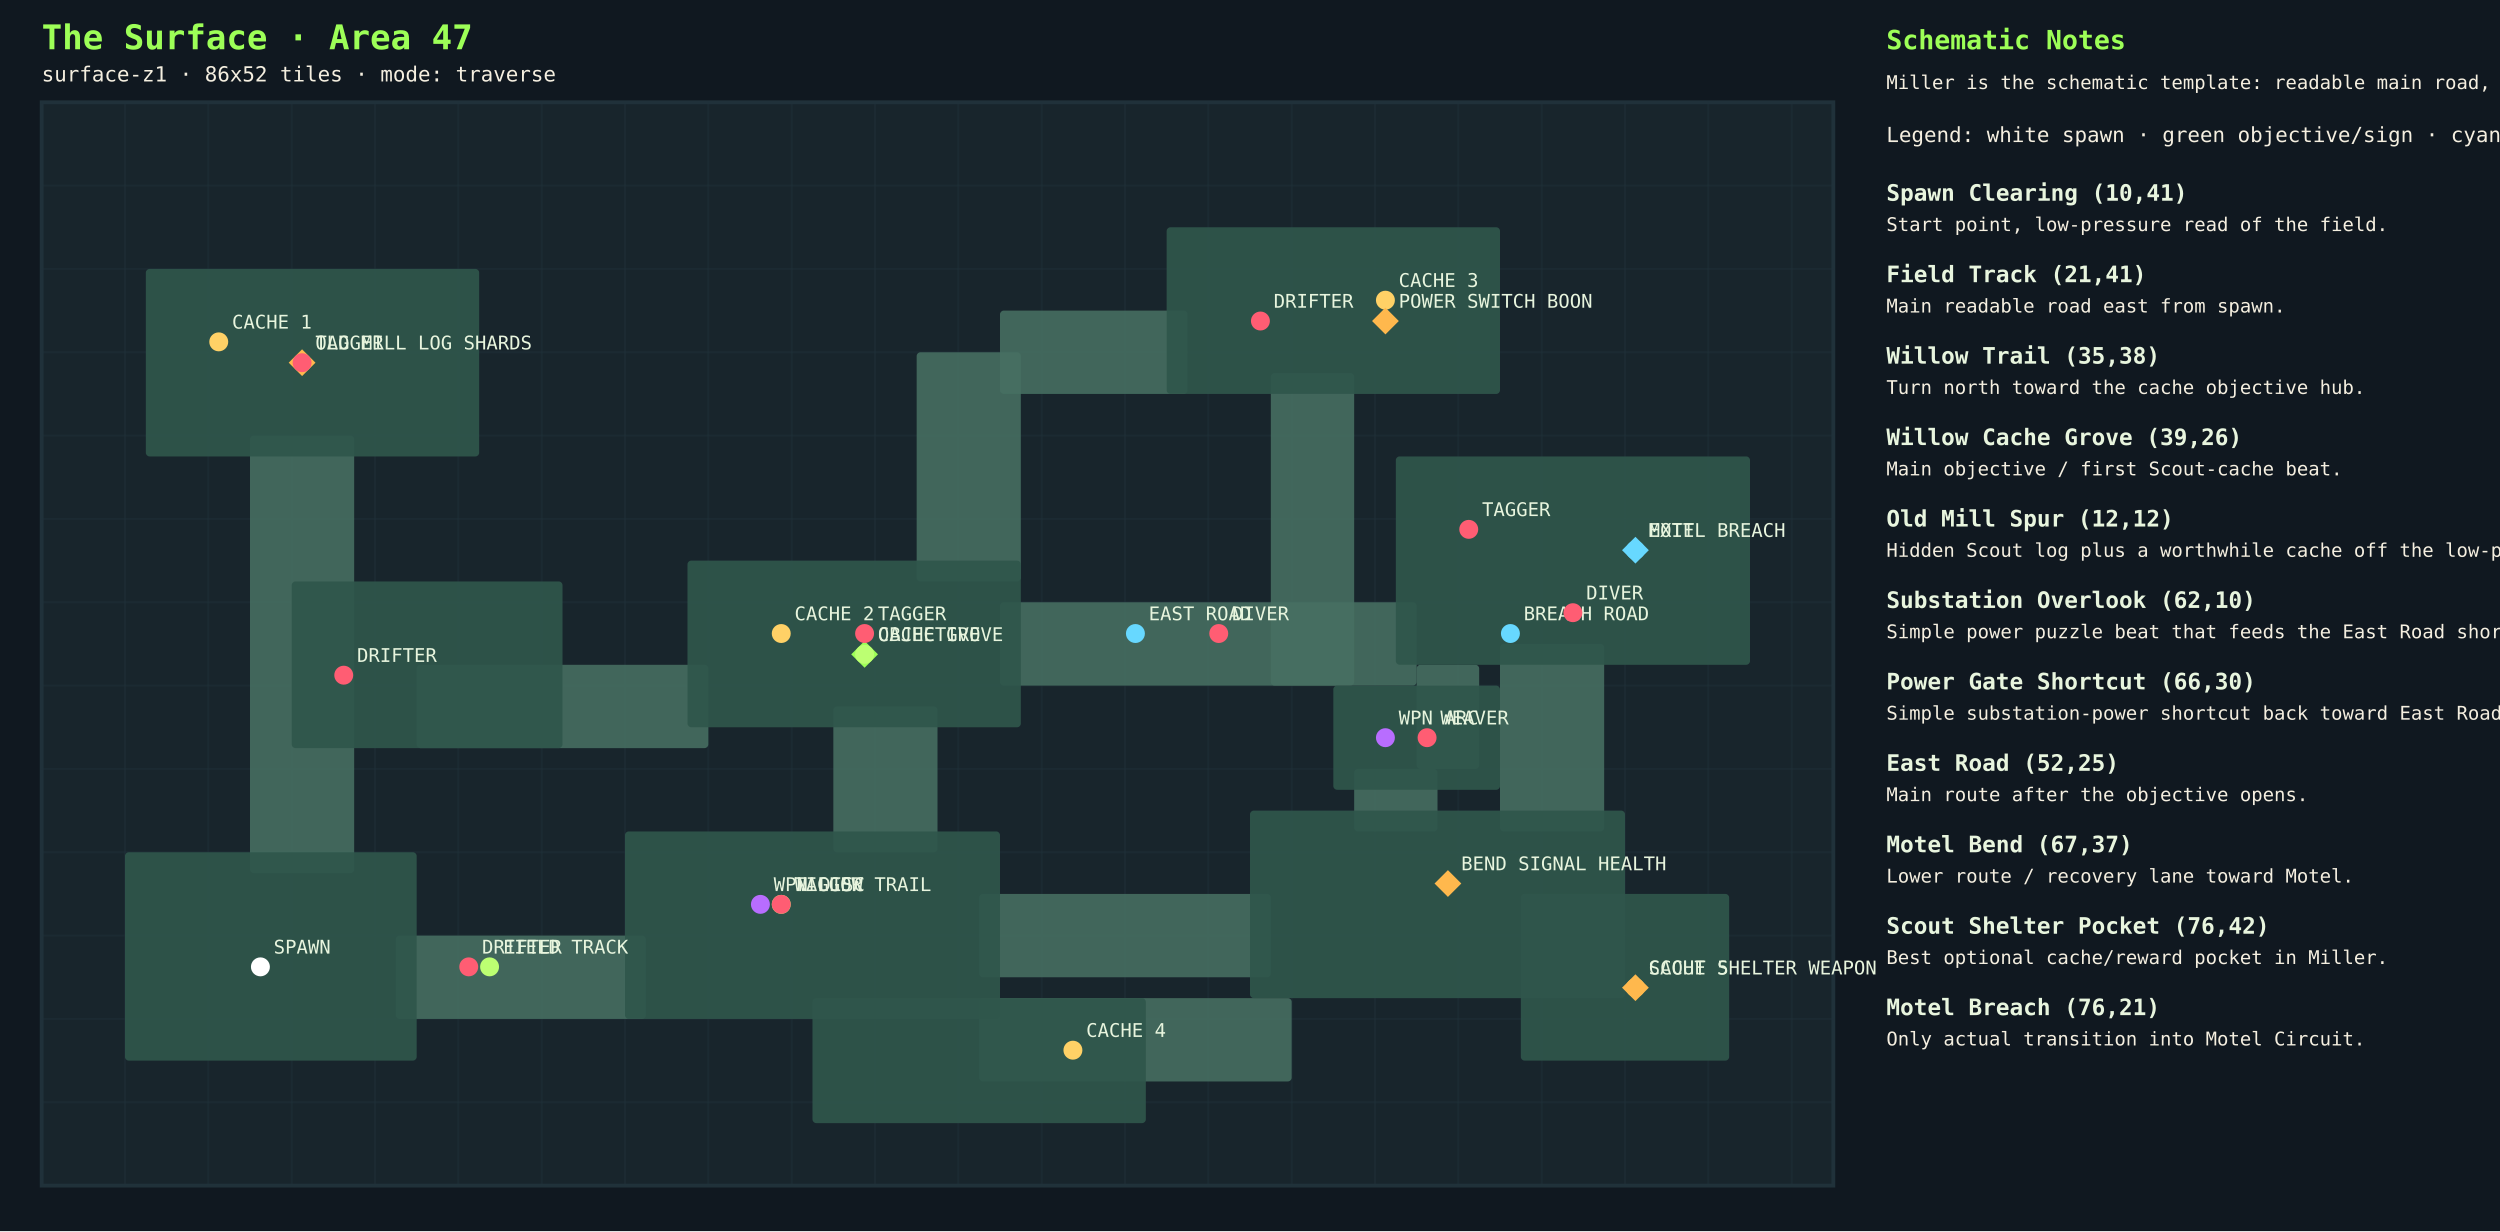
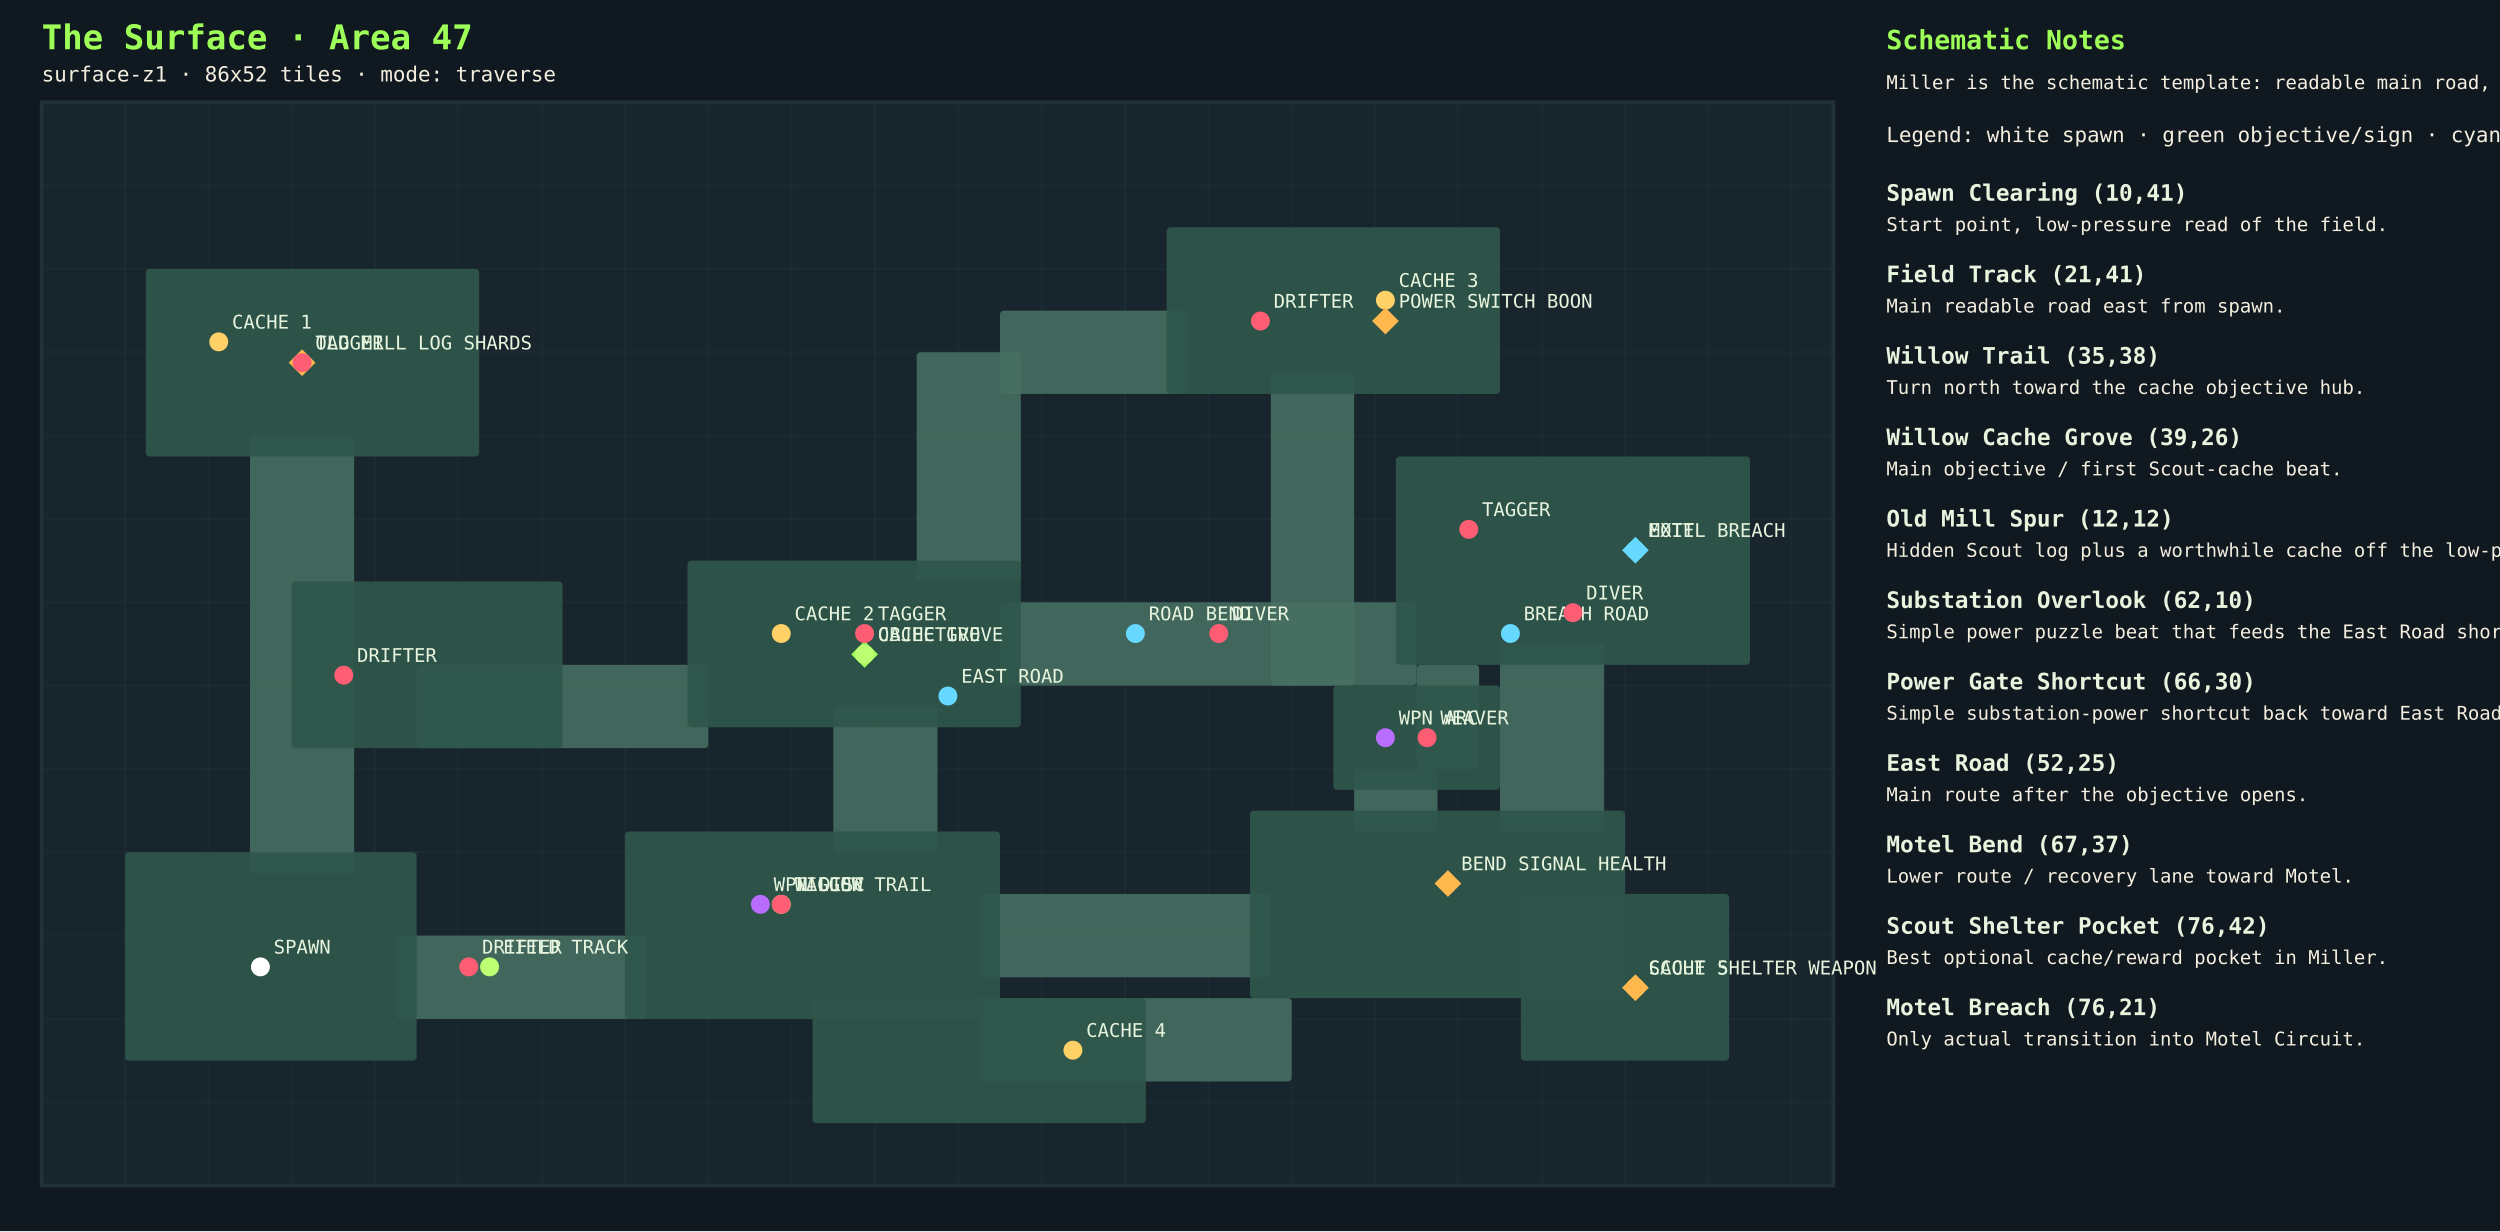
<svg xmlns="http://www.w3.org/2000/svg" width="1320" height="650" viewBox="0 0 1320 650">
  <rect width="100%" height="100%" fill="#101820" />
  <text x="22" y="26" font-size="18" fill="#9dff57" font-family="monospace" font-weight="700">The Surface · Area 47</text>
  <text x="22" y="43" font-size="11" fill="#f5efe0" font-family="monospace">surface-z1 · 86x52 tiles · mode: traverse</text>
  <rect x="22" y="54" width="946" height="572" fill="#18252c" stroke="#20313a" stroke-width="2" />
  <line x1="22" y1="54" x2="22" y2="626" stroke="#20313a" stroke-width="1" opacity="0.45" />
  <line x1="66" y1="54" x2="66" y2="626" stroke="#20313a" stroke-width="1" opacity="0.45" />
  <line x1="110" y1="54" x2="110" y2="626" stroke="#20313a" stroke-width="1" opacity="0.45" />
  <line x1="154" y1="54" x2="154" y2="626" stroke="#20313a" stroke-width="1" opacity="0.45" />
  <line x1="198" y1="54" x2="198" y2="626" stroke="#20313a" stroke-width="1" opacity="0.45" />
  <line x1="242" y1="54" x2="242" y2="626" stroke="#20313a" stroke-width="1" opacity="0.45" />
  <line x1="286" y1="54" x2="286" y2="626" stroke="#20313a" stroke-width="1" opacity="0.45" />
  <line x1="330" y1="54" x2="330" y2="626" stroke="#20313a" stroke-width="1" opacity="0.45" />
  <line x1="374" y1="54" x2="374" y2="626" stroke="#20313a" stroke-width="1" opacity="0.45" />
  <line x1="418" y1="54" x2="418" y2="626" stroke="#20313a" stroke-width="1" opacity="0.45" />
  <line x1="462" y1="54" x2="462" y2="626" stroke="#20313a" stroke-width="1" opacity="0.45" />
  <line x1="506" y1="54" x2="506" y2="626" stroke="#20313a" stroke-width="1" opacity="0.45" />
  <line x1="550" y1="54" x2="550" y2="626" stroke="#20313a" stroke-width="1" opacity="0.45" />
  <line x1="594" y1="54" x2="594" y2="626" stroke="#20313a" stroke-width="1" opacity="0.45" />
  <line x1="638" y1="54" x2="638" y2="626" stroke="#20313a" stroke-width="1" opacity="0.45" />
  <line x1="682" y1="54" x2="682" y2="626" stroke="#20313a" stroke-width="1" opacity="0.45" />
  <line x1="726" y1="54" x2="726" y2="626" stroke="#20313a" stroke-width="1" opacity="0.45" />
  <line x1="770" y1="54" x2="770" y2="626" stroke="#20313a" stroke-width="1" opacity="0.45" />
  <line x1="814" y1="54" x2="814" y2="626" stroke="#20313a" stroke-width="1" opacity="0.45" />
  <line x1="858" y1="54" x2="858" y2="626" stroke="#20313a" stroke-width="1" opacity="0.45" />
  <line x1="902" y1="54" x2="902" y2="626" stroke="#20313a" stroke-width="1" opacity="0.45" />
  <line x1="946" y1="54" x2="946" y2="626" stroke="#20313a" stroke-width="1" opacity="0.45" />
  <line x1="22" y1="54" x2="968" y2="54" stroke="#20313a" stroke-width="1" opacity="0.45" />
  <line x1="22" y1="98" x2="968" y2="98" stroke="#20313a" stroke-width="1" opacity="0.45" />
  <line x1="22" y1="142" x2="968" y2="142" stroke="#20313a" stroke-width="1" opacity="0.45" />
  <line x1="22" y1="186" x2="968" y2="186" stroke="#20313a" stroke-width="1" opacity="0.45" />
  <line x1="22" y1="230" x2="968" y2="230" stroke="#20313a" stroke-width="1" opacity="0.45" />
  <line x1="22" y1="274" x2="968" y2="274" stroke="#20313a" stroke-width="1" opacity="0.45" />
  <line x1="22" y1="318" x2="968" y2="318" stroke="#20313a" stroke-width="1" opacity="0.45" />
  <line x1="22" y1="362" x2="968" y2="362" stroke="#20313a" stroke-width="1" opacity="0.45" />
  <line x1="22" y1="406" x2="968" y2="406" stroke="#20313a" stroke-width="1" opacity="0.45" />
  <line x1="22" y1="450" x2="968" y2="450" stroke="#20313a" stroke-width="1" opacity="0.45" />
  <line x1="22" y1="494" x2="968" y2="494" stroke="#20313a" stroke-width="1" opacity="0.45" />
  <line x1="22" y1="538" x2="968" y2="538" stroke="#20313a" stroke-width="1" opacity="0.45" />
  <line x1="22" y1="582" x2="968" y2="582" stroke="#20313a" stroke-width="1" opacity="0.45" />
  <line x1="22" y1="626" x2="968" y2="626" stroke="#20313a" stroke-width="1" opacity="0.45" />
  <rect x="209" y="494" width="132" height="44" fill="#466f61" opacity="0.88" rx="2" />
  <rect x="440" y="373" width="55" height="77" fill="#466f61" opacity="0.88" rx="2" />
  <rect x="132" y="230" width="55" height="231" fill="#466f61" opacity="0.88" rx="2" />
  <rect x="220" y="351" width="154" height="44" fill="#466f61" opacity="0.88" rx="2" />
  <rect x="528" y="318" width="220" height="44" fill="#466f61" opacity="0.88" rx="2" />
  <rect x="484" y="186" width="55" height="121" fill="#466f61" opacity="0.88" rx="2" />
  <rect x="528" y="164" width="99" height="44" fill="#466f61" opacity="0.88" rx="2" />
  <rect x="517" y="472" width="154" height="44" fill="#466f61" opacity="0.88" rx="2" />
  <rect x="792" y="340" width="55" height="99" fill="#466f61" opacity="0.88" rx="2" />
  <rect x="517" y="527" width="165" height="44" fill="#466f61" opacity="0.88" rx="2" />
  <rect x="715" y="406" width="44" height="33" fill="#466f61" opacity="0.88" rx="2" />
  <rect x="748" y="351" width="33" height="55" fill="#466f61" opacity="0.88" rx="2" />
  <rect x="671" y="197" width="44" height="165" fill="#466f61" opacity="0.88" rx="2" />
  <rect x="66" y="450" width="154" height="110" fill="#2f564b" opacity="0.92" rx="2" />
  <rect x="330" y="439" width="198" height="99" fill="#2f564b" opacity="0.92" rx="2" />
  <rect x="363" y="296" width="176" height="88" fill="#2f564b" opacity="0.92" rx="2" />
  <rect x="77" y="142" width="176" height="99" fill="#2f564b" opacity="0.92" rx="2" />
  <rect x="154" y="307" width="143" height="88" fill="#2f564b" opacity="0.92" rx="2" />
  <rect x="737" y="241" width="187" height="110" fill="#2f564b" opacity="0.92" rx="2" />
  <rect x="660" y="428" width="198" height="99" fill="#2f564b" opacity="0.92" rx="2" />
  <rect x="616" y="120" width="176" height="88" fill="#2f564b" opacity="0.92" rx="2" />
  <rect x="429" y="527" width="176" height="66" fill="#2f564b" opacity="0.92" rx="2" />
  <rect x="803" y="472" width="110" height="88" fill="#2f564b" opacity="0.92" rx="2" />
  <rect x="704" y="362" width="88" height="55" fill="#2f564b" opacity="0.92" rx="2" />
  <circle cx="137.5" cy="510.5" r="5" fill="#ffffff" />
  <text x="144.5" y="503.5" font-size="10" fill="#e8f5de" font-family="monospace">SPAWN</text>
  <rect x="451.5" y="340.5" width="10" height="10" fill="#9dff57" transform="rotate(45 456.5 345.5)" />
  <text x="463.5" y="338.5" font-size="10" fill="#e8f5de" font-family="monospace">OBJECTIVE</text>
  <rect x="858.5" y="285.5" width="10" height="10" fill="#67d8ff" transform="rotate(45 863.5 290.5)" />
  <text x="870.5" y="283.5" font-size="10" fill="#e8f5de" font-family="monospace">EXIT</text>
  <circle cx="115.5" cy="180.5" r="5" fill="#ffd166" />
  <text x="122.5" y="173.5" font-size="10" fill="#e8f5de" font-family="monospace">CACHE 1</text>
  <circle cx="412.5" cy="334.5" r="5" fill="#ffd166" />
  <text x="419.5" y="327.5" font-size="10" fill="#e8f5de" font-family="monospace">CACHE 2</text>
  <circle cx="731.5" cy="158.5" r="5" fill="#ffd166" />
  <text x="738.5" y="151.5" font-size="10" fill="#e8f5de" font-family="monospace">CACHE 3</text>
  <circle cx="566.5" cy="554.5" r="5" fill="#ffd166" />
  <text x="573.5" y="547.5" font-size="10" fill="#e8f5de" font-family="monospace">CACHE 4</text>
  <circle cx="863.5" cy="521.5" r="5" fill="#ffd166" />
  <text x="870.5" y="514.5" font-size="10" fill="#e8f5de" font-family="monospace">CACHE 5</text>
  <rect x="154.5" y="186.5" width="10" height="10" fill="#ffb84d" transform="rotate(45 159.5 191.5)" />
  <text x="166.5" y="184.5" font-size="10" fill="#e8f5de" font-family="monospace">OLD MILL LOG SHARDS</text>
  <rect x="726.5" y="164.5" width="10" height="10" fill="#ffb84d" transform="rotate(45 731.5 169.5)" />
  <text x="738.5" y="162.5" font-size="10" fill="#e8f5de" font-family="monospace">POWER SWITCH BOON</text>
  <rect x="858.5" y="516.5" width="10" height="10" fill="#ffb84d" transform="rotate(45 863.5 521.5)" />
  <text x="870.5" y="514.5" font-size="10" fill="#e8f5de" font-family="monospace">SCOUT SHELTER WEAPON</text>
  <rect x="759.5" y="461.5" width="10" height="10" fill="#ffb84d" transform="rotate(45 764.5 466.5)" />
  <text x="771.5" y="459.5" font-size="10" fill="#e8f5de" font-family="monospace">BEND SIGNAL HEALTH</text>
  <circle cx="401.5" cy="477.5" r="5" fill="#b86dff" />
  <text x="408.5" y="470.5" font-size="10" fill="#e8f5de" font-family="monospace">WPN DISC</text>
  <circle cx="731.5" cy="389.5" r="5" fill="#b86dff" />
  <text x="738.5" y="382.5" font-size="10" fill="#e8f5de" font-family="monospace">WPN ARC</text>
  <circle cx="258.5" cy="510.5" r="5" fill="#bcff72" />
  <text x="265.5" y="503.5" font-size="10" fill="#e8f5de" font-family="monospace">FIELD TRACK</text>
  <circle cx="412.5" cy="477.5" r="5" fill="#bcff72" />
  <text x="419.5" y="470.5" font-size="10" fill="#e8f5de" font-family="monospace">WILLOW TRAIL</text>
  <circle cx="456.5" cy="345.5" r="5" fill="#bcff72" />
  <text x="463.5" y="338.5" font-size="10" fill="#e8f5de" font-family="monospace">CACHE GROVE</text>
+   <circle cx="500.5" cy="367.5" r="5" fill="#67d8ff" />
+   <text x="507.5" y="360.5" font-size="10" fill="#e8f5de" font-family="monospace">EAST ROAD</text>
  <circle cx="599.5" cy="334.5" r="5" fill="#67d8ff" />
-   <text x="606.5" y="327.5" font-size="10" fill="#e8f5de" font-family="monospace">EAST ROAD</text>
+   <text x="606.5" y="327.5" font-size="10" fill="#e8f5de" font-family="monospace">ROAD BEND</text>
  <circle cx="797.5" cy="334.5" r="5" fill="#67d8ff" />
  <text x="804.5" y="327.5" font-size="10" fill="#e8f5de" font-family="monospace">BREACH ROAD</text>
  <circle cx="863.5" cy="290.5" r="5" fill="#67d8ff" />
  <text x="870.5" y="283.5" font-size="10" fill="#e8f5de" font-family="monospace">MOTEL BREACH</text>
  <circle cx="247.5" cy="510.5" r="5" fill="#ff5d73" />
  <text x="254.5" y="503.5" font-size="10" fill="#e8f5de" font-family="monospace">DRIFTER</text>
  <circle cx="412.5" cy="477.5" r="5" fill="#ff5d73" />
  <text x="419.5" y="470.5" font-size="10" fill="#e8f5de" font-family="monospace">TAGGER</text>
  <circle cx="181.5" cy="356.5" r="5" fill="#ff5d73" />
  <text x="188.5" y="349.5" font-size="10" fill="#e8f5de" font-family="monospace">DRIFTER</text>
  <circle cx="456.5" cy="334.5" r="5" fill="#ff5d73" />
  <text x="463.5" y="327.5" font-size="10" fill="#e8f5de" font-family="monospace">TAGGER</text>
  <circle cx="643.5" cy="334.5" r="5" fill="#ff5d73" />
  <text x="650.5" y="327.5" font-size="10" fill="#e8f5de" font-family="monospace">DIVER</text>
  <circle cx="775.5" cy="279.5" r="5" fill="#ff5d73" />
  <text x="782.5" y="272.5" font-size="10" fill="#e8f5de" font-family="monospace">TAGGER</text>
  <circle cx="830.5" cy="323.5" r="5" fill="#ff5d73" />
  <text x="837.5" y="316.5" font-size="10" fill="#e8f5de" font-family="monospace">DIVER</text>
  <circle cx="665.5" cy="169.5" r="5" fill="#ff5d73" />
  <text x="672.5" y="162.5" font-size="10" fill="#e8f5de" font-family="monospace">DRIFTER</text>
  <circle cx="159.5" cy="191.5" r="5" fill="#ff5d73" />
  <text x="166.5" y="184.5" font-size="10" fill="#e8f5de" font-family="monospace">TAGGER</text>
  <circle cx="753.5" cy="389.5" r="5" fill="#ff5d73" />
  <text x="760.5" y="382.5" font-size="10" fill="#e8f5de" font-family="monospace">WEAVER</text>
  <text x="996" y="26" font-size="14" fill="#9dff57" font-family="monospace" font-weight="700">Schematic Notes</text>
  <text x="996" y="47" font-size="10" fill="#f5efe0" font-family="monospace">Miller is the schematic template: readable main road, objective grove, optional old-mill/substation/shelter branches, power-gate shortcut, and one far-east Motel breach.</text>
  <text x="996" y="75" font-size="11" fill="#f5efe0" font-family="monospace">Legend: white spawn · green objective/sign · cyan exit · yellow cache · red enemy · purple weapon · red line scanner · teal gravity</text>
  <text x="996" y="106" font-size="12" fill="#e8f5de" font-family="monospace" font-weight="700">Spawn Clearing (10,41)</text>
  <text x="996" y="122" font-size="10" fill="#f5efe0" font-family="monospace">Start point, low-pressure read of the field.</text>
  <text x="996" y="149" font-size="12" fill="#e8f5de" font-family="monospace" font-weight="700">Field Track (21,41)</text>
  <text x="996" y="165" font-size="10" fill="#f5efe0" font-family="monospace">Main readable road east from spawn.</text>
  <text x="996" y="192" font-size="12" fill="#e8f5de" font-family="monospace" font-weight="700">Willow Trail (35,38)</text>
  <text x="996" y="208" font-size="10" fill="#f5efe0" font-family="monospace">Turn north toward the cache objective hub.</text>
  <text x="996" y="235" font-size="12" fill="#e8f5de" font-family="monospace" font-weight="700">Willow Cache Grove (39,26)</text>
  <text x="996" y="251" font-size="10" fill="#f5efe0" font-family="monospace">Main objective / first Scout-cache beat.</text>
  <text x="996" y="278" font-size="12" fill="#e8f5de" font-family="monospace" font-weight="700">Old Mill Spur (12,12)</text>
  <text x="996" y="294" font-size="10" fill="#f5efe0" font-family="monospace">Hidden Scout log plus a worthwhile cache off the low-pressure main route.</text>
  <text x="996" y="321" font-size="12" fill="#e8f5de" font-family="monospace" font-weight="700">Substation Overlook (62,10)</text>
  <text x="996" y="337" font-size="10" fill="#f5efe0" font-family="monospace">Simple power puzzle beat that feeds the East Road shortcut.</text>
  <text x="996" y="364" font-size="12" fill="#e8f5de" font-family="monospace" font-weight="700">Power Gate Shortcut (66,30)</text>
  <text x="996" y="380" font-size="10" fill="#f5efe0" font-family="monospace">Simple substation-power shortcut back toward East Road.</text>
  <text x="996" y="407" font-size="12" fill="#e8f5de" font-family="monospace" font-weight="700">East Road (52,25)</text>
  <text x="996" y="423" font-size="10" fill="#f5efe0" font-family="monospace">Main route after the objective opens.</text>
  <text x="996" y="450" font-size="12" fill="#e8f5de" font-family="monospace" font-weight="700">Motel Bend (67,37)</text>
  <text x="996" y="466" font-size="10" fill="#f5efe0" font-family="monospace">Lower route / recovery lane toward Motel.</text>
  <text x="996" y="493" font-size="12" fill="#e8f5de" font-family="monospace" font-weight="700">Scout Shelter Pocket (76,42)</text>
  <text x="996" y="509" font-size="10" fill="#f5efe0" font-family="monospace">Best optional cache/reward pocket in Miller.</text>
  <text x="996" y="536" font-size="12" fill="#e8f5de" font-family="monospace" font-weight="700">Motel Breach (76,21)</text>
  <text x="996" y="552" font-size="10" fill="#f5efe0" font-family="monospace">Only actual transition into Motel Circuit.</text>
</svg>
